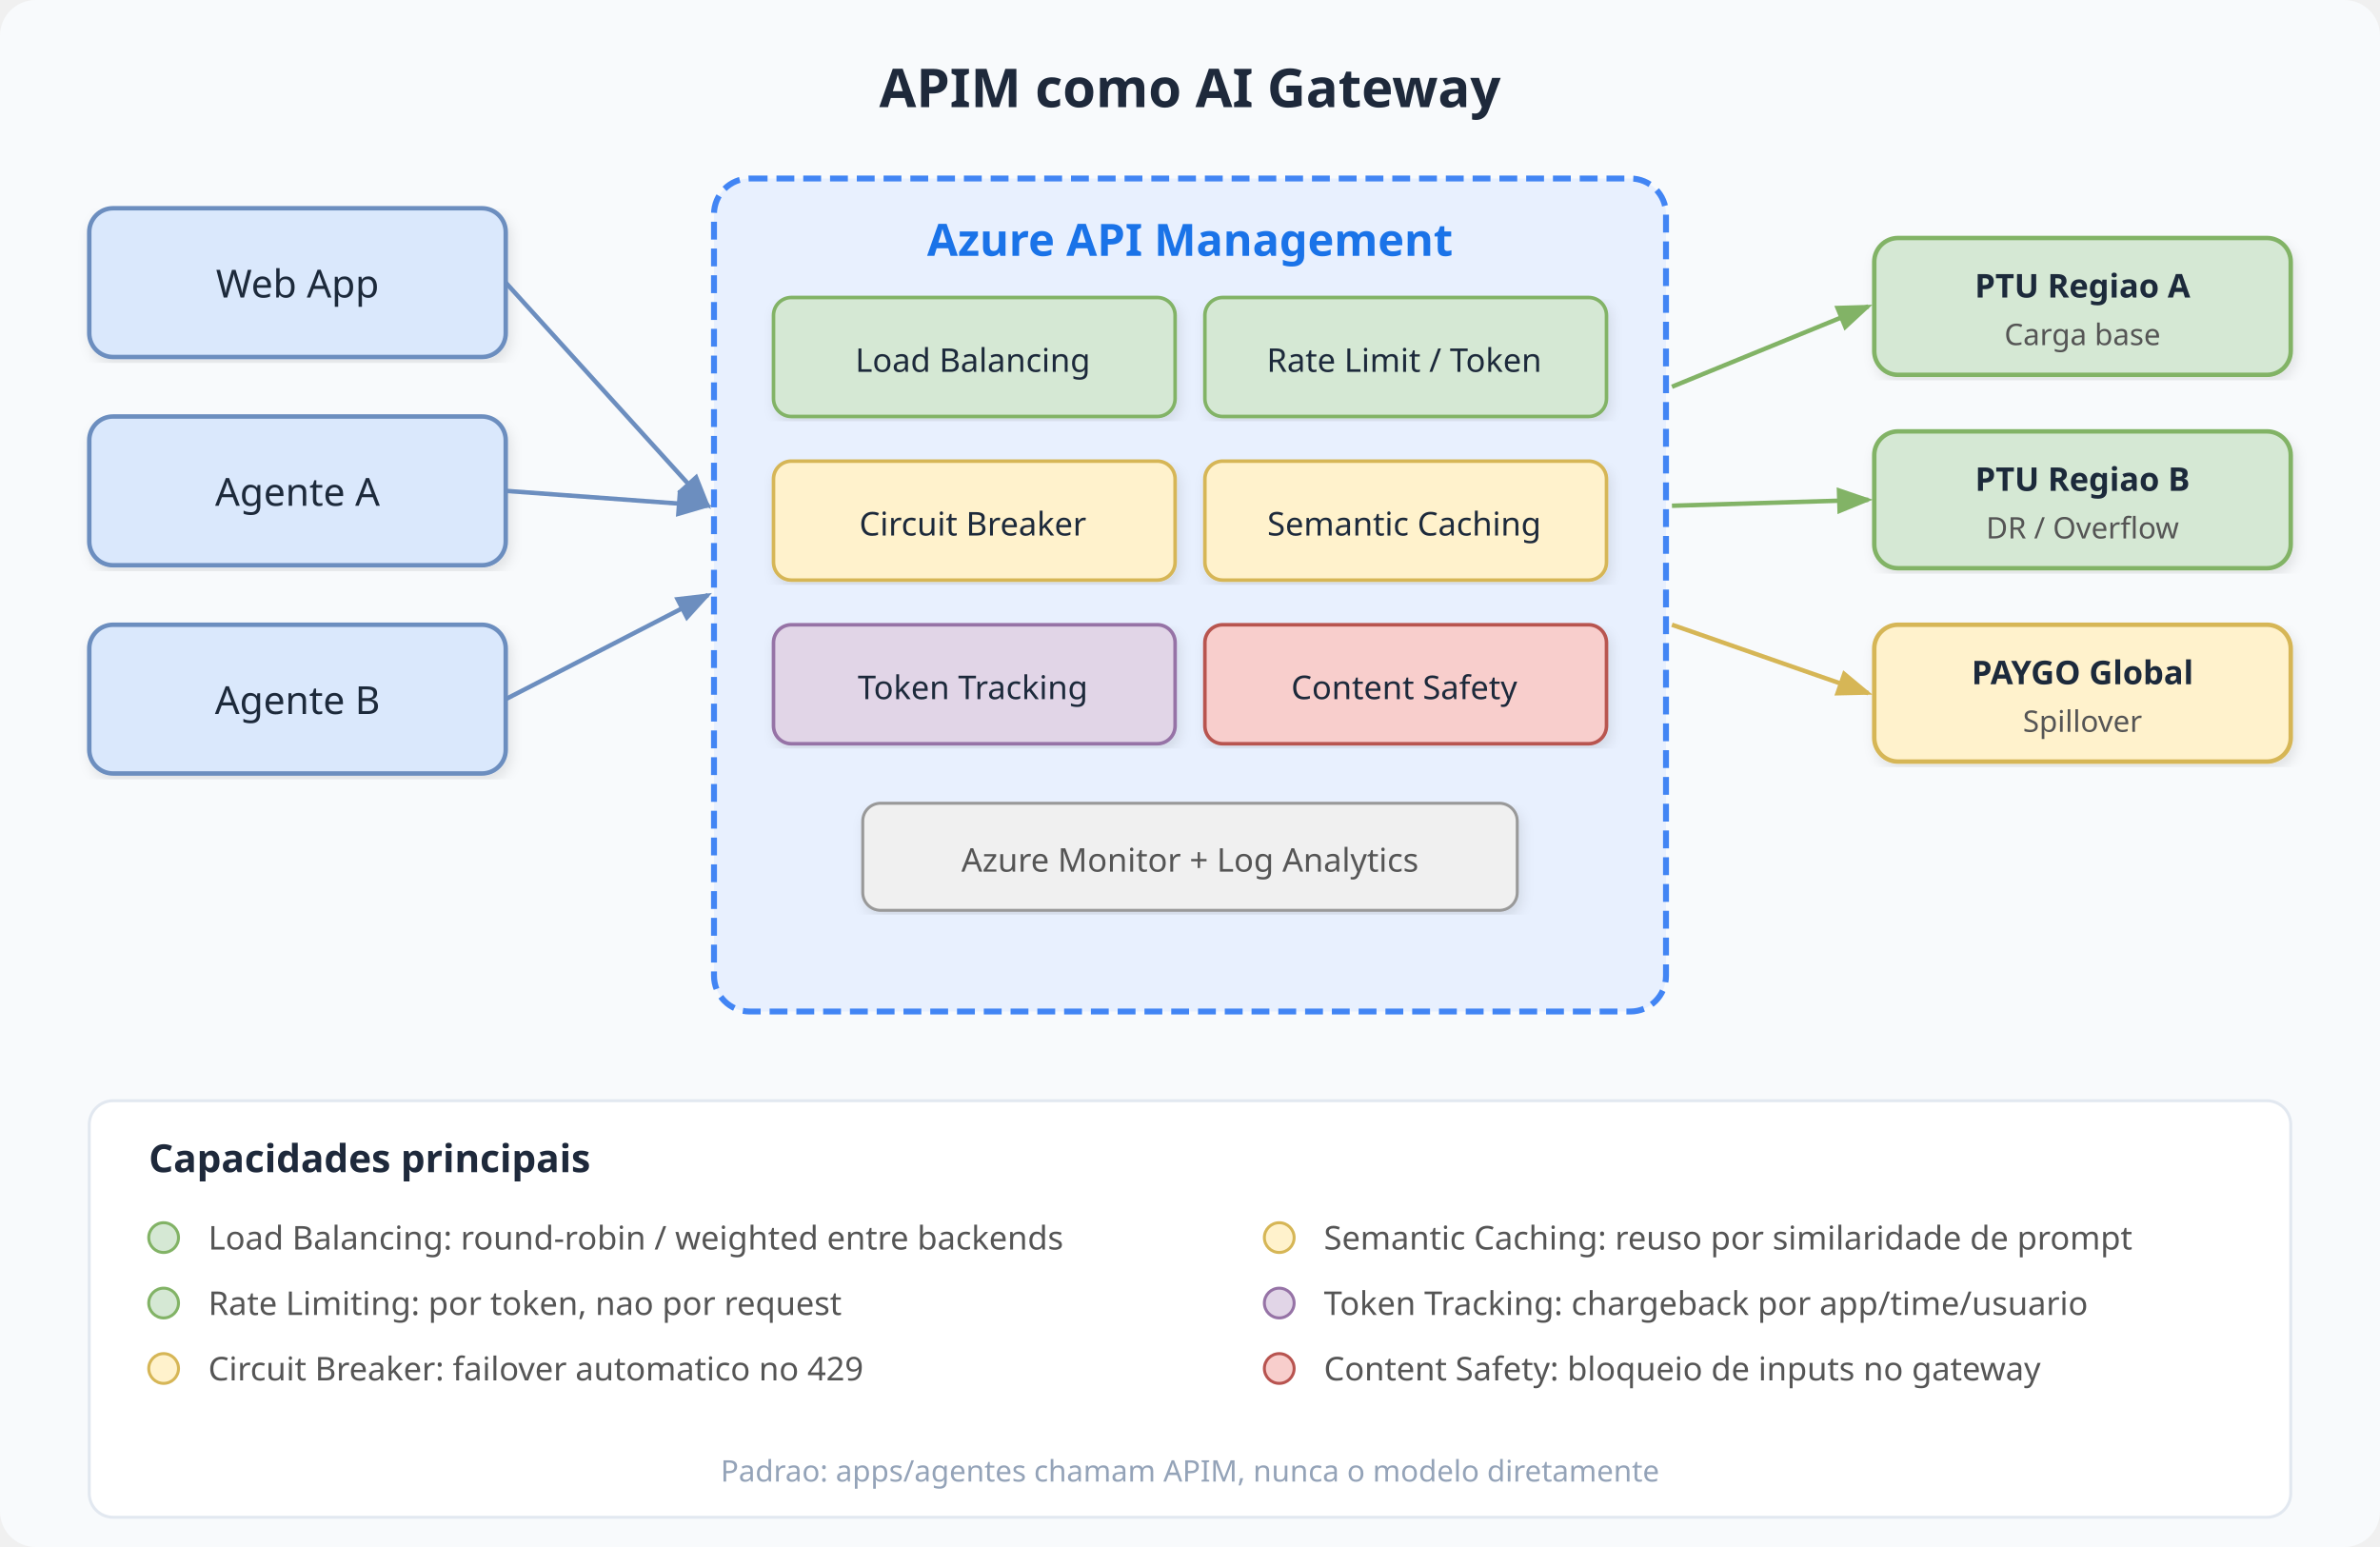
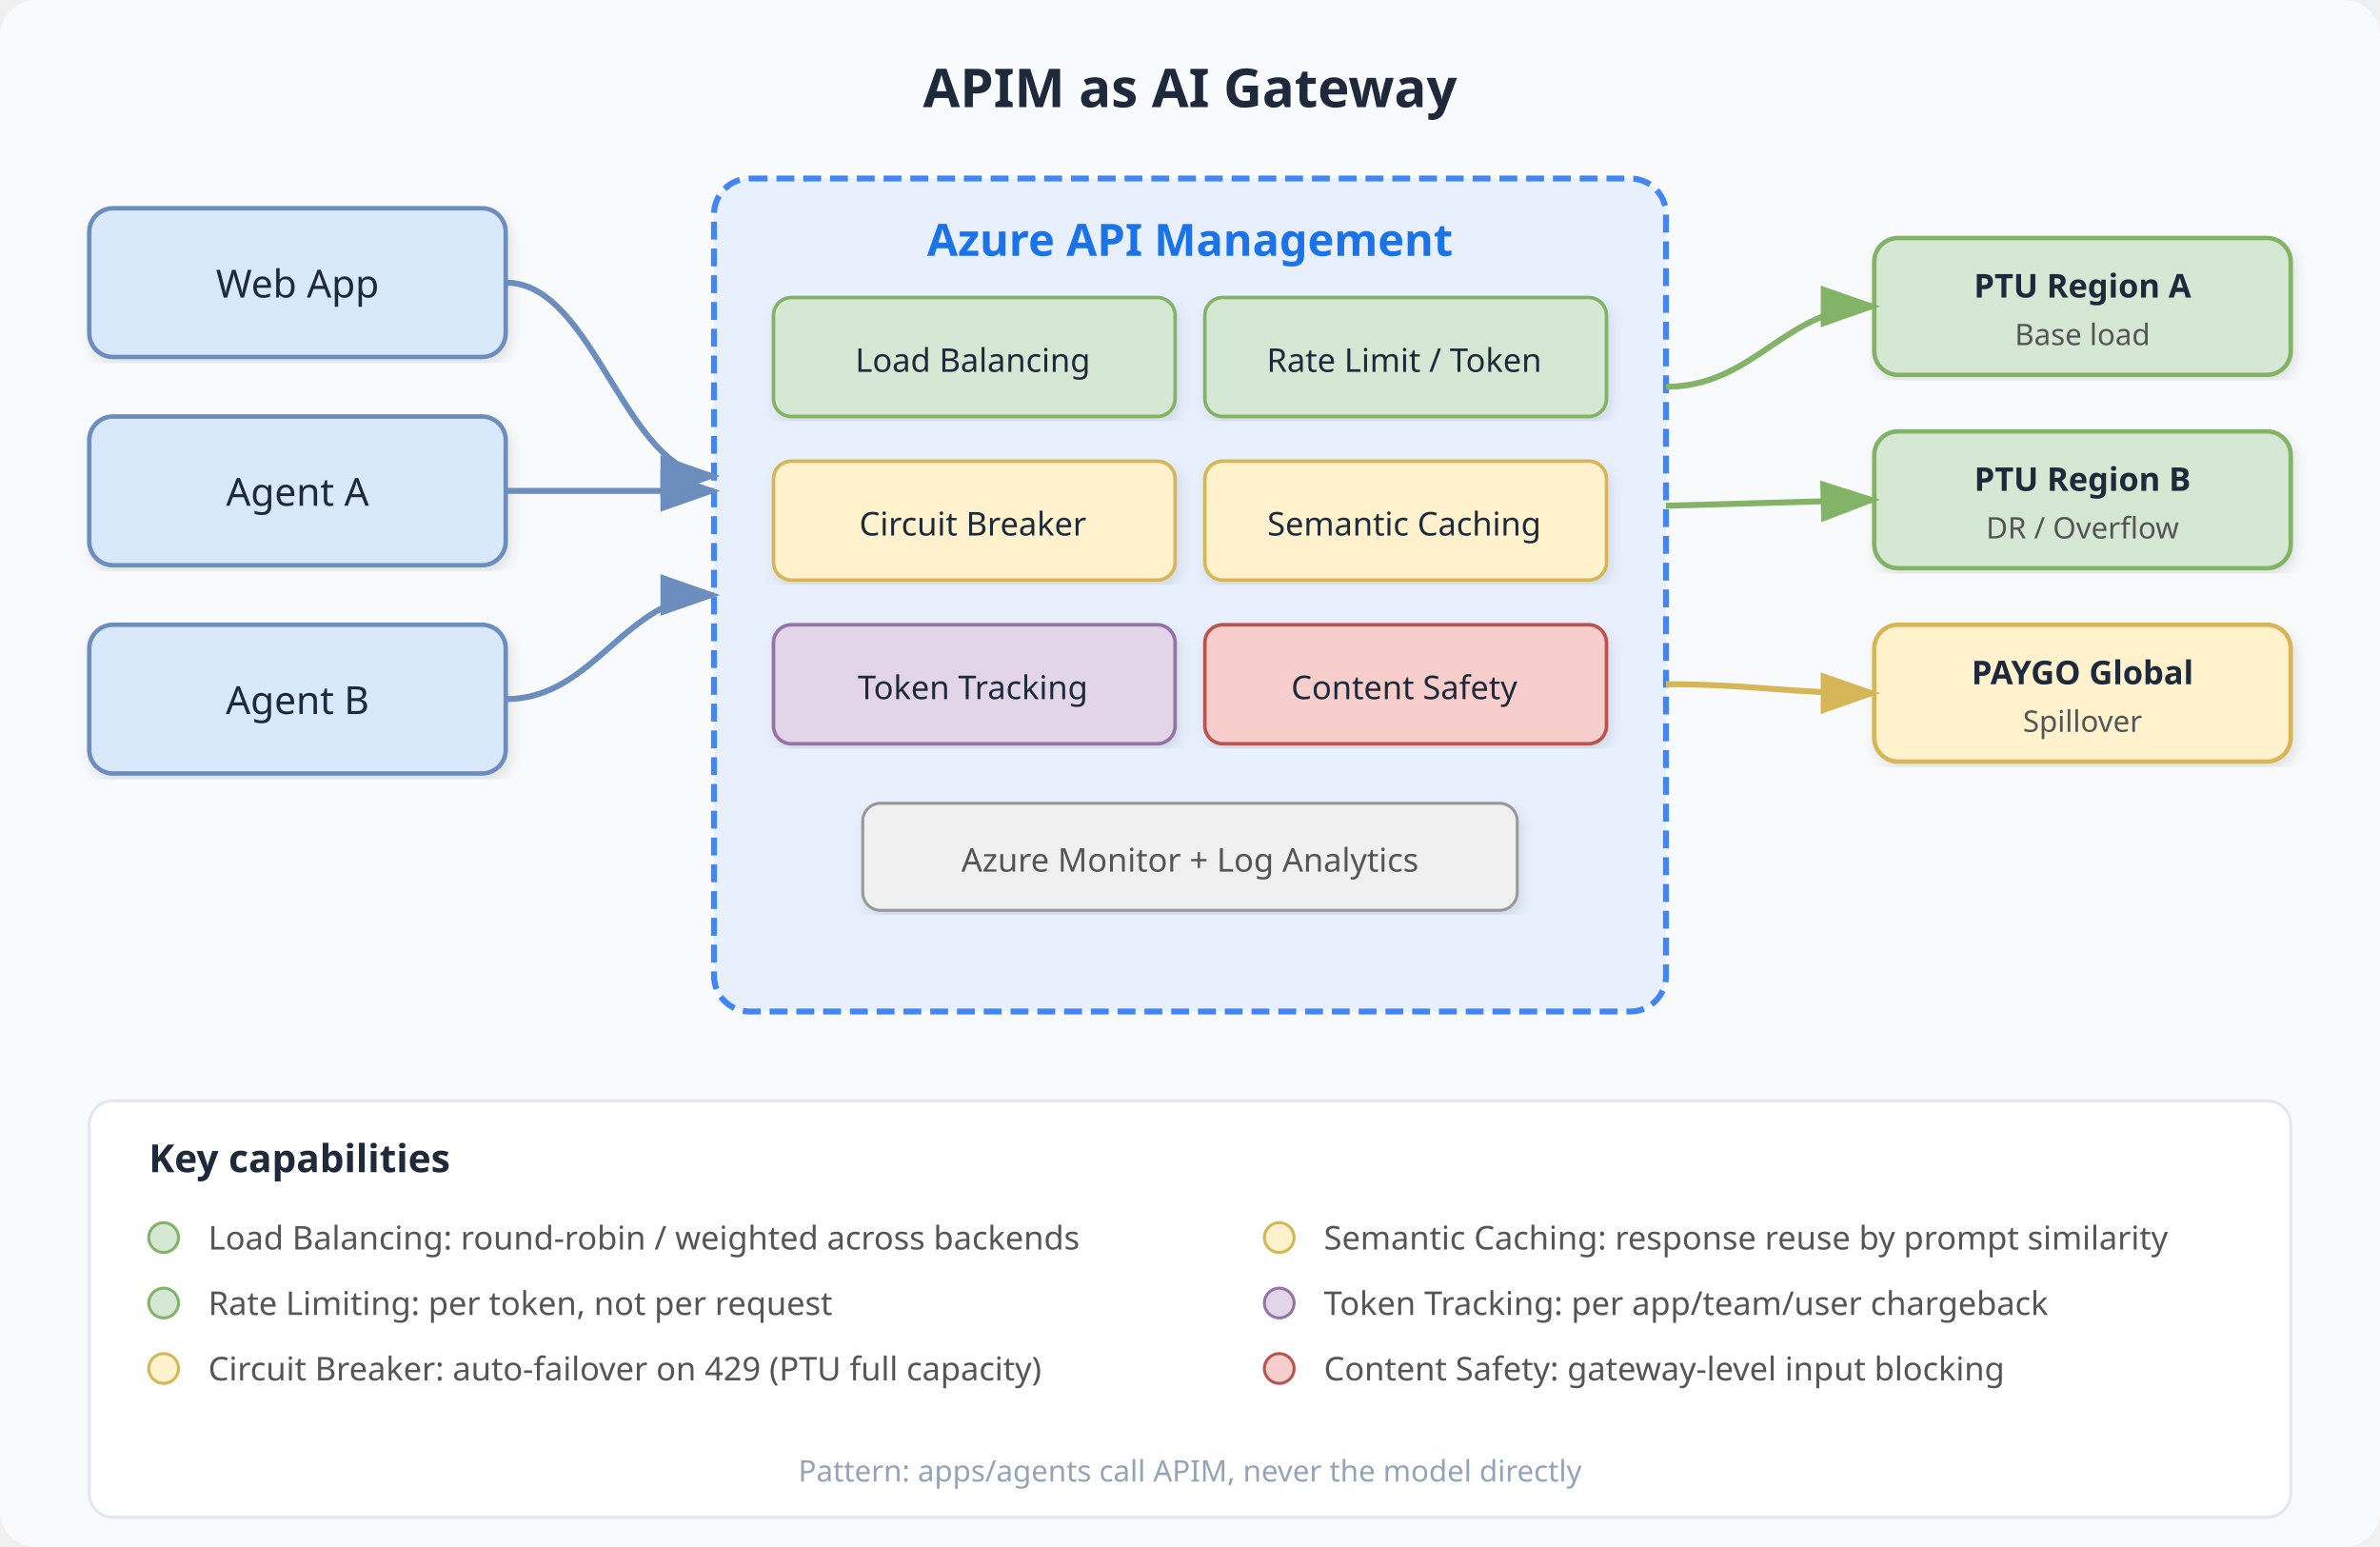
<svg xmlns="http://www.w3.org/2000/svg" viewBox="0 0 800 520" font-family="Segoe UI, system-ui, sans-serif">
  <defs>
    <filter id="shadow" x="-4%" y="-4%" width="108%" height="108%">
      <feDropShadow dx="1" dy="2" stdDeviation="2" flood-opacity="0.1" />
    </filter>
-     <marker id="arrowBlue" markerWidth="8" markerHeight="6" refX="7" refY="3" orient="auto">
-       <polygon points="0 0, 8 3, 0 6" fill="#6c8ebf" />
+     <marker id="arrowBlue" markerWidth="10" markerHeight="7" refX="9" refY="3.5" orient="auto">
+       <polygon points="0 0, 10 3.5, 0 7" fill="#6c8ebf" />
    </marker>
-     <marker id="arrowGreen" markerWidth="8" markerHeight="6" refX="7" refY="3" orient="auto">
-       <polygon points="0 0, 8 3, 0 6" fill="#82b366" />
+     <marker id="arrowGreen" markerWidth="10" markerHeight="7" refX="9" refY="3.5" orient="auto">
+       <polygon points="0 0, 10 3.5, 0 7" fill="#82b366" />
    </marker>
-     <marker id="arrowYellow" markerWidth="8" markerHeight="6" refX="7" refY="3" orient="auto">
-       <polygon points="0 0, 8 3, 0 6" fill="#d6b656" />
+     <marker id="arrowYellow" markerWidth="10" markerHeight="7" refX="9" refY="3.5" orient="auto">
+       <polygon points="0 0, 10 3.5, 0 7" fill="#d6b656" />
    </marker>
  </defs>
  <rect width="800" height="520" fill="#f8fafc" rx="12" />
-   <text x="400" y="36" text-anchor="middle" font-size="18" font-weight="600" fill="#1e293b">APIM como AI Gateway</text>
+   <text x="400" y="36" text-anchor="middle" font-size="18" font-weight="600" fill="#1e293b">APIM as AI Gateway</text>
  <g filter="url(#shadow)">
    <rect x="30" y="70" width="140" height="50" rx="8" fill="#dae8fc" stroke="#6c8ebf" stroke-width="1.5" />
    <text x="100" y="100" text-anchor="middle" font-size="13" fill="#1e293b">Web App</text>
  </g>
  <g filter="url(#shadow)">
    <rect x="30" y="140" width="140" height="50" rx="8" fill="#dae8fc" stroke="#6c8ebf" stroke-width="1.5" />
-     <text x="100" y="170" text-anchor="middle" font-size="13" fill="#1e293b">Agente A</text>
+     <text x="100" y="170" text-anchor="middle" font-size="13" fill="#1e293b">Agent A</text>
  </g>
  <g filter="url(#shadow)">
    <rect x="30" y="210" width="140" height="50" rx="8" fill="#dae8fc" stroke="#6c8ebf" stroke-width="1.5" />
-     <text x="100" y="240" text-anchor="middle" font-size="13" fill="#1e293b">Agente B</text>
+     <text x="100" y="240" text-anchor="middle" font-size="13" fill="#1e293b">Agent B</text>
  </g>
  <rect x="240" y="60" width="320" height="280" rx="12" fill="#e8f0fe" stroke="#4285f4" stroke-width="2" stroke-dasharray="6,3" />
  <text x="400" y="86" text-anchor="middle" font-size="15" font-weight="600" fill="#1a73e8">Azure API Management</text>
  <g filter="url(#shadow)">
    <rect x="260" y="100" width="135" height="40" rx="6" fill="#d5e8d4" stroke="#82b366" stroke-width="1.2" />
    <text x="327" y="125" text-anchor="middle" font-size="11" fill="#1e293b">Load Balancing</text>
  </g>
  <g filter="url(#shadow)">
    <rect x="405" y="100" width="135" height="40" rx="6" fill="#d5e8d4" stroke="#82b366" stroke-width="1.2" />
    <text x="472" y="125" text-anchor="middle" font-size="11" fill="#1e293b">Rate Limit / Token</text>
  </g>
  <g filter="url(#shadow)">
    <rect x="260" y="155" width="135" height="40" rx="6" fill="#fff2cc" stroke="#d6b656" stroke-width="1.2" />
    <text x="327" y="180" text-anchor="middle" font-size="11" fill="#1e293b">Circuit Breaker</text>
  </g>
  <g filter="url(#shadow)">
    <rect x="405" y="155" width="135" height="40" rx="6" fill="#fff2cc" stroke="#d6b656" stroke-width="1.2" />
    <text x="472" y="180" text-anchor="middle" font-size="11" fill="#1e293b">Semantic Caching</text>
  </g>
  <g filter="url(#shadow)">
    <rect x="260" y="210" width="135" height="40" rx="6" fill="#e1d5e7" stroke="#9673a6" stroke-width="1.2" />
    <text x="327" y="235" text-anchor="middle" font-size="11" fill="#1e293b">Token Tracking</text>
  </g>
  <g filter="url(#shadow)">
    <rect x="405" y="210" width="135" height="40" rx="6" fill="#f8cecc" stroke="#b85450" stroke-width="1.2" />
    <text x="472" y="235" text-anchor="middle" font-size="11" fill="#1e293b">Content Safety</text>
  </g>
  <g filter="url(#shadow)">
    <rect x="290" y="270" width="220" height="36" rx="6" fill="#f0f0f0" stroke="#999" stroke-width="1" />
    <text x="400" y="293" text-anchor="middle" font-size="11" fill="#555">Azure Monitor + Log Analytics</text>
  </g>
  <g filter="url(#shadow)">
    <rect x="630" y="80" width="140" height="46" rx="8" fill="#d5e8d4" stroke="#82b366" stroke-width="1.5" />
-     <text x="700" y="100" text-anchor="middle" font-size="11" font-weight="600" fill="#1e293b">PTU Regiao A</text>
-     <text x="700" y="116" text-anchor="middle" font-size="10" fill="#555">Carga base</text>
+     <text x="700" y="100" text-anchor="middle" font-size="11" font-weight="600" fill="#1e293b">PTU Region A</text>
+     <text x="700" y="116" text-anchor="middle" font-size="10" fill="#555">Base load</text>
  </g>
  <g filter="url(#shadow)">
    <rect x="630" y="145" width="140" height="46" rx="8" fill="#d5e8d4" stroke="#82b366" stroke-width="1.5" />
-     <text x="700" y="165" text-anchor="middle" font-size="11" font-weight="600" fill="#1e293b">PTU Regiao B</text>
+     <text x="700" y="165" text-anchor="middle" font-size="11" font-weight="600" fill="#1e293b">PTU Region B</text>
    <text x="700" y="181" text-anchor="middle" font-size="10" fill="#555">DR / Overflow</text>
  </g>
  <g filter="url(#shadow)">
    <rect x="630" y="210" width="140" height="46" rx="8" fill="#fff2cc" stroke="#d6b656" stroke-width="1.5" />
    <text x="700" y="230" text-anchor="middle" font-size="11" font-weight="600" fill="#1e293b">PAYGO Global</text>
    <text x="700" y="246" text-anchor="middle" font-size="10" fill="#555">Spillover</text>
  </g>
-   <line x1="170" y1="95" x2="238" y2="170" stroke="#6c8ebf" stroke-width="1.5" marker-end="url(#arrowBlue)" />
-   <line x1="170" y1="165" x2="238" y2="170" stroke="#6c8ebf" stroke-width="1.5" marker-end="url(#arrowBlue)" />
-   <line x1="170" y1="235" x2="238" y2="200" stroke="#6c8ebf" stroke-width="1.5" marker-end="url(#arrowBlue)" />
-   <line x1="562" y1="130" x2="628" y2="103" stroke="#82b366" stroke-width="1.5" marker-end="url(#arrowGreen)" />
-   <line x1="562" y1="170" x2="628" y2="168" stroke="#82b366" stroke-width="1.5" marker-end="url(#arrowGreen)" />
-   <line x1="562" y1="210" x2="628" y2="233" stroke="#d6b656" stroke-width="1.5" marker-end="url(#arrowYellow)" />
+   <path d="M170 95 C200 95, 210 160, 240 160" stroke="#6c8ebf" stroke-width="2" fill="none" marker-end="url(#arrowBlue)" />
+   <path d="M170 165 L240 165" stroke="#6c8ebf" stroke-width="2" fill="none" marker-end="url(#arrowBlue)" />
+   <path d="M170 235 C200 235, 210 200, 240 200" stroke="#6c8ebf" stroke-width="2" fill="none" marker-end="url(#arrowBlue)" />
+   <path d="M560 130 C590 130, 600 103, 630 103" stroke="#82b366" stroke-width="2" fill="none" marker-end="url(#arrowGreen)" />
+   <path d="M560 170 L630 168" stroke="#82b366" stroke-width="2" fill="none" marker-end="url(#arrowGreen)" />
+   <path d="M560 230 C590 230, 600 233, 630 233" stroke="#d6b656" stroke-width="2" fill="none" marker-end="url(#arrowYellow)" />
  <rect x="30" y="370" width="740" height="140" rx="8" fill="#fff" stroke="#e2e8f0" stroke-width="1" />
-   <text x="50" y="394" font-size="13" font-weight="600" fill="#1e293b">Capacidades principais</text>
+   <text x="50" y="394" font-size="13" font-weight="600" fill="#1e293b">Key capabilities</text>
  <circle cx="55" cy="416" r="5" fill="#d5e8d4" stroke="#82b366" />
-   <text x="70" y="420" font-size="11" fill="#555">Load Balancing: round-robin / weighted entre backends</text>
+   <text x="70" y="420" font-size="11" fill="#555">Load Balancing: round-robin / weighted across backends</text>
  <circle cx="55" cy="438" r="5" fill="#d5e8d4" stroke="#82b366" />
-   <text x="70" y="442" font-size="11" fill="#555">Rate Limiting: por token, nao por request</text>
+   <text x="70" y="442" font-size="11" fill="#555">Rate Limiting: per token, not per request</text>
  <circle cx="55" cy="460" r="5" fill="#fff2cc" stroke="#d6b656" />
-   <text x="70" y="464" font-size="11" fill="#555">Circuit Breaker: failover automatico no 429</text>
+   <text x="70" y="464" font-size="11" fill="#555">Circuit Breaker: auto-failover on 429 (PTU full capacity)</text>
  <circle cx="430" cy="416" r="5" fill="#fff2cc" stroke="#d6b656" />
-   <text x="445" y="420" font-size="11" fill="#555">Semantic Caching: reuso por similaridade de prompt</text>
+   <text x="445" y="420" font-size="11" fill="#555">Semantic Caching: response reuse by prompt similarity</text>
  <circle cx="430" cy="438" r="5" fill="#e1d5e7" stroke="#9673a6" />
-   <text x="445" y="442" font-size="11" fill="#555">Token Tracking: chargeback por app/time/usuario</text>
+   <text x="445" y="442" font-size="11" fill="#555">Token Tracking: per app/team/user chargeback</text>
  <circle cx="430" cy="460" r="5" fill="#f8cecc" stroke="#b85450" />
-   <text x="445" y="464" font-size="11" fill="#555">Content Safety: bloqueio de inputs no gateway</text>
-   <text x="400" y="498" text-anchor="middle" font-size="10" fill="#94a3b8">Padrao: apps/agentes chamam APIM, nunca o modelo diretamente</text>
+   <text x="445" y="464" font-size="11" fill="#555">Content Safety: gateway-level input blocking</text>
+   <text x="400" y="498" text-anchor="middle" font-size="10" fill="#94a3b8">Pattern: apps/agents call APIM, never the model directly</text>
</svg>
